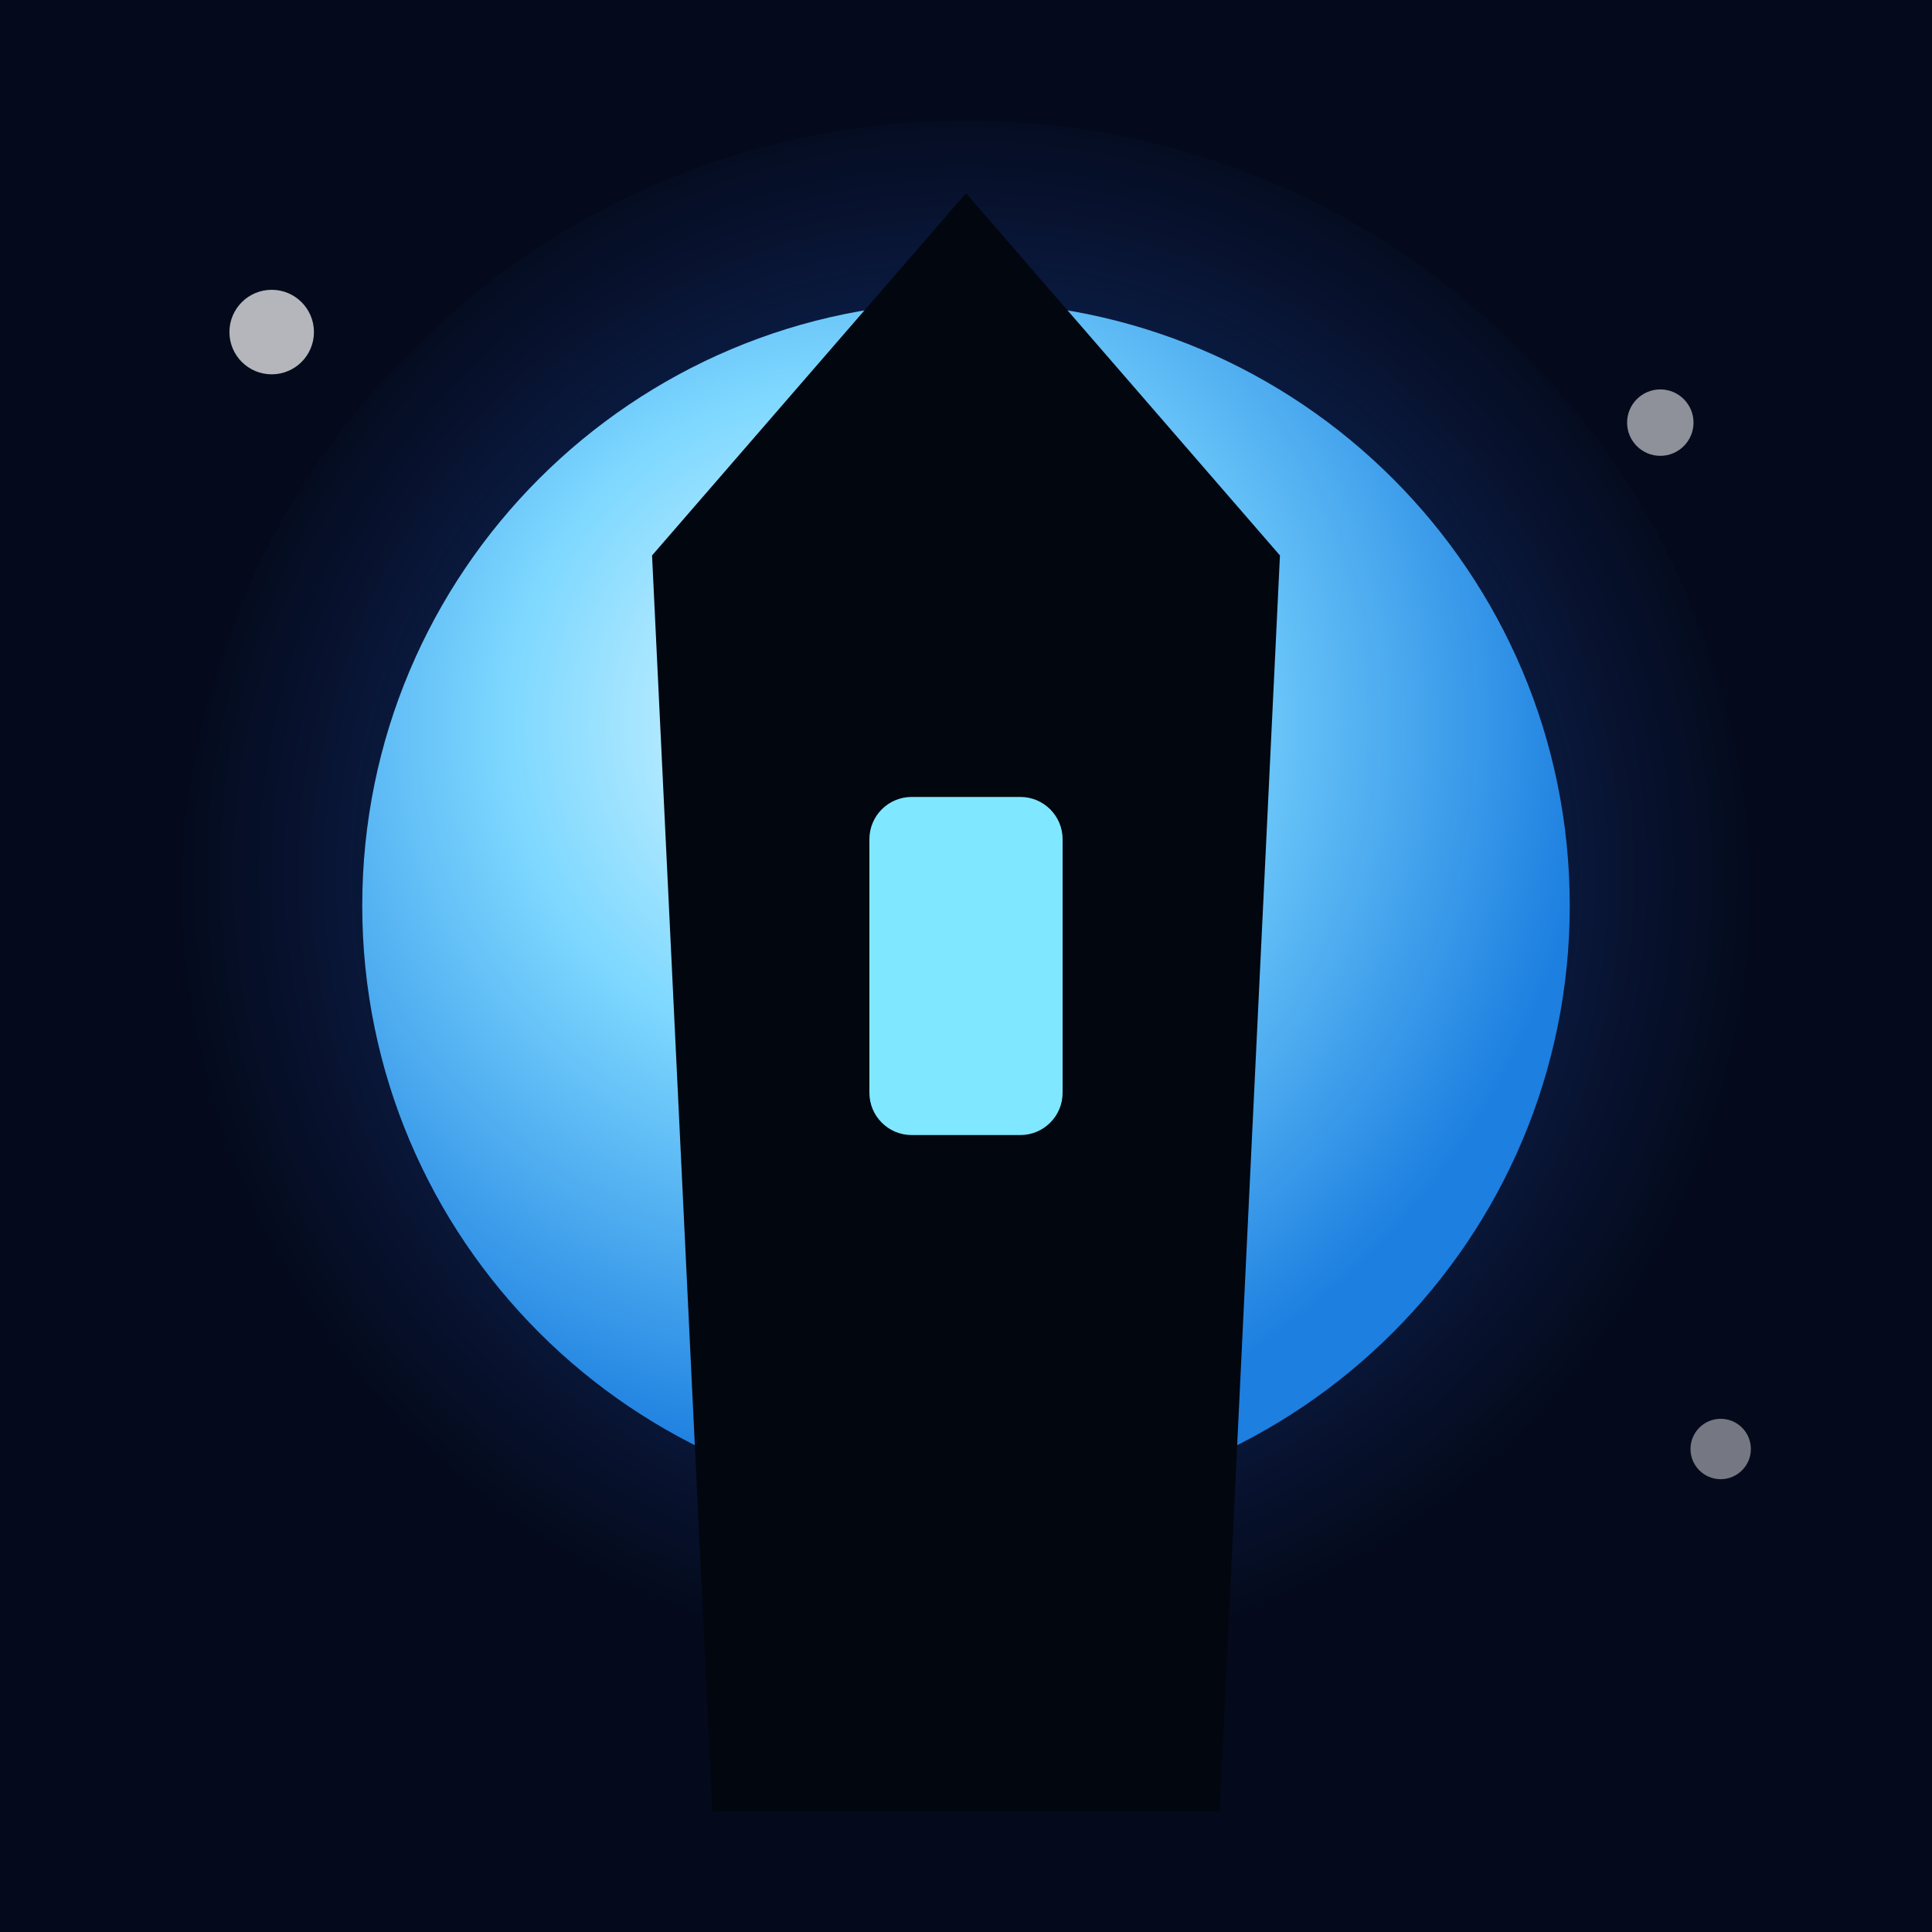
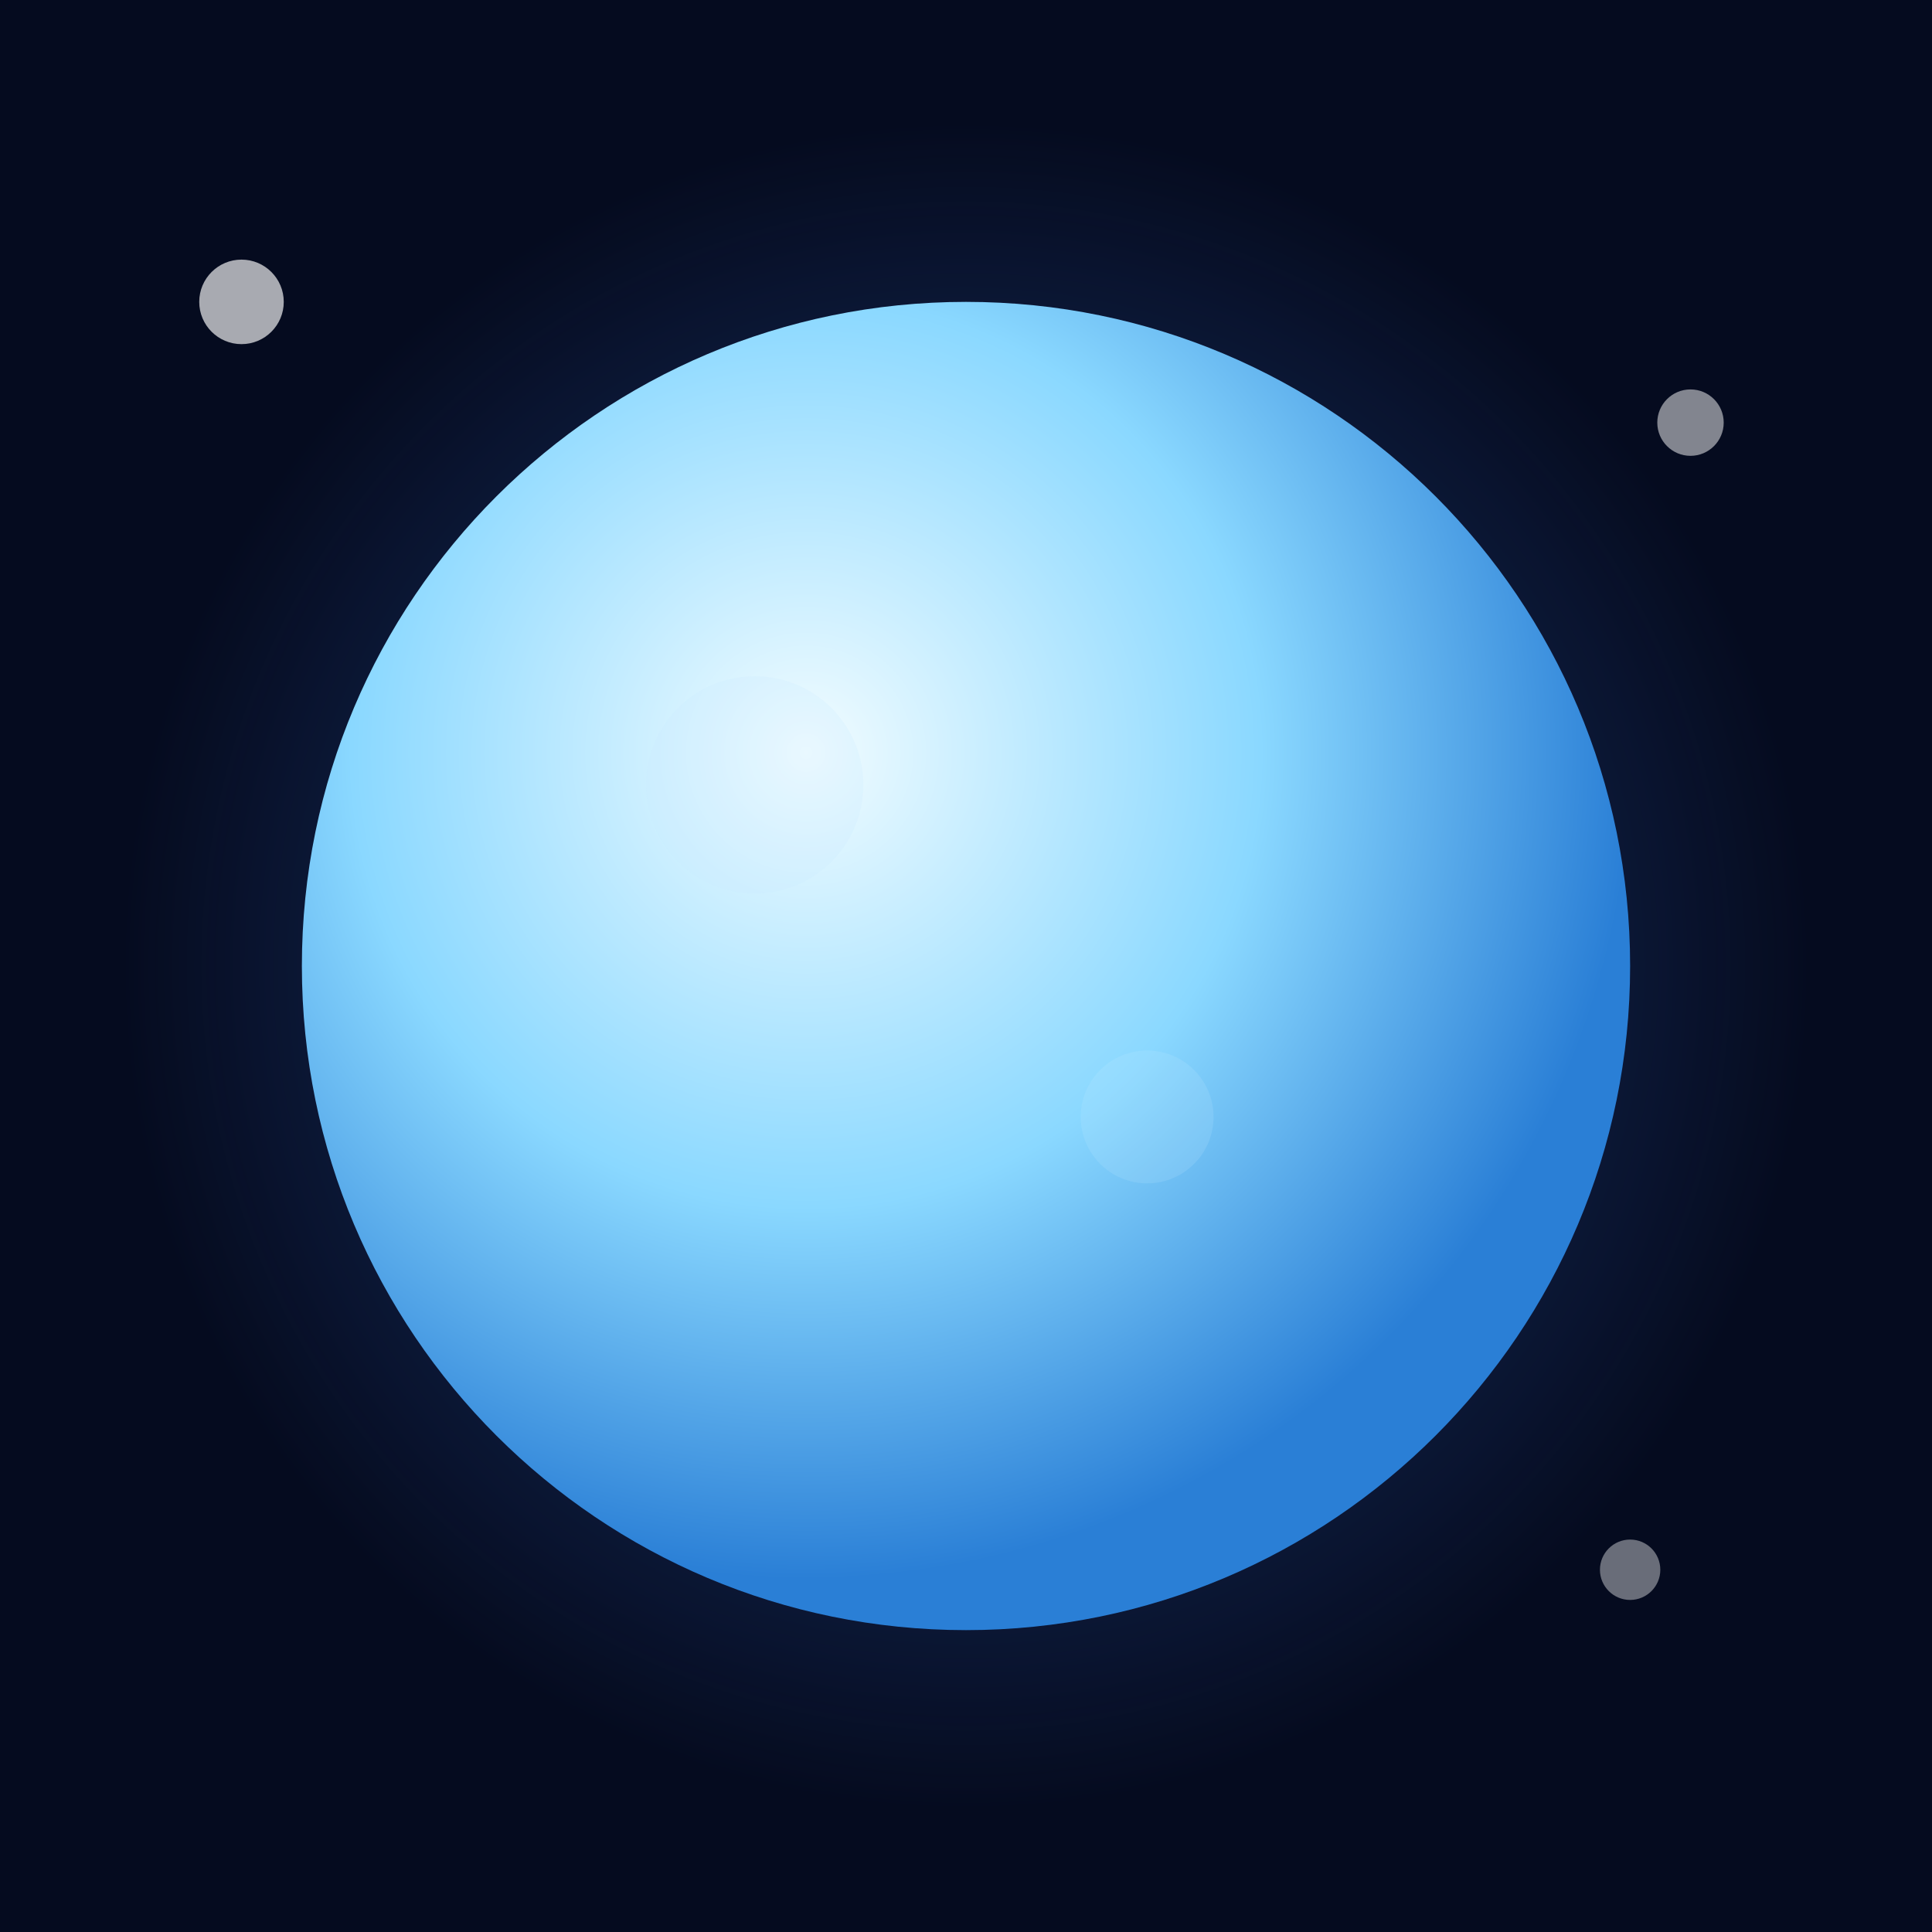
<svg xmlns="http://www.w3.org/2000/svg" viewBox="0 0 32 32">
  <defs>
-     <radialGradient id="moon" cx="40%" cy="35%" r="62%">
-       <stop offset="0%" stop-color="#e8fbff" />
-       <stop offset="45%" stop-color="#7ed8ff" />
-       <stop offset="100%" stop-color="#1d7fe0" />
+     <radialGradient id="m" cx="38%" cy="34%" r="62%">
+       <stop offset="0%" stop-color="#f2fcff" />
+       <stop offset="55%" stop-color="#8ad8ff" />
+       <stop offset="100%" stop-color="#2a7fd6" />
    </radialGradient>
-     <radialGradient id="glow" cx="50%" cy="48%" r="50%">
-       <stop offset="0%" stop-color="#2b6fff" stop-opacity="0.55" />
-       <stop offset="100%" stop-color="#2b6fff" stop-opacity="0" />
+     <radialGradient id="g" cx="50%" cy="50%" r="50%">
+       <stop offset="0%" stop-color="#3b82f6" stop-opacity="0.45" />
+       <stop offset="100%" stop-color="#3b82f6" stop-opacity="0" />
    </radialGradient>
  </defs>
-   <rect width="32" height="32" fill="#040a1c" />
-   <circle cx="16" cy="15" r="13" fill="url(#glow)" />
-   <circle cx="16" cy="15" r="10" fill="url(#moon)" />
-   <circle cx="13" cy="12" r="1.6" fill="#cfefff" opacity="0.22" />
-   <path d="M16 3.2 L21.2 9.2 L20.2 30 L11.8 30 L10.8 9.2 Z" fill="#02060f" />
-   <rect x="14.4" y="13.2" width="3.2" height="5.6" rx="0.7" fill="#7fe7ff" />
-   <circle cx="4.5" cy="5.5" r="0.7" fill="#fff" opacity="0.7" />
-   <circle cx="27.5" cy="7" r="0.55" fill="#fff" opacity="0.55" />
-   <circle cx="28.5" cy="24" r="0.5" fill="#fff" opacity="0.45" />
+   <rect width="32" height="32" fill="#050b1f" />
+   <circle cx="16" cy="16" r="14" fill="url(#g)" />
+   <circle cx="16" cy="16" r="11" fill="url(#m)" />
+   <circle cx="12.5" cy="13" r="1.8" fill="#c7e9ff" opacity="0.22" />
+   <circle cx="19" cy="18.5" r="1.1" fill="#c7e9ff" opacity="0.16" />
+   <circle cx="4" cy="5" r="0.7" fill="#fff" opacity="0.65" />
+   <circle cx="28" cy="7" r="0.55" fill="#fff" opacity="0.5" />
+   <circle cx="27" cy="26" r="0.5" fill="#fff" opacity="0.4" />
</svg>
